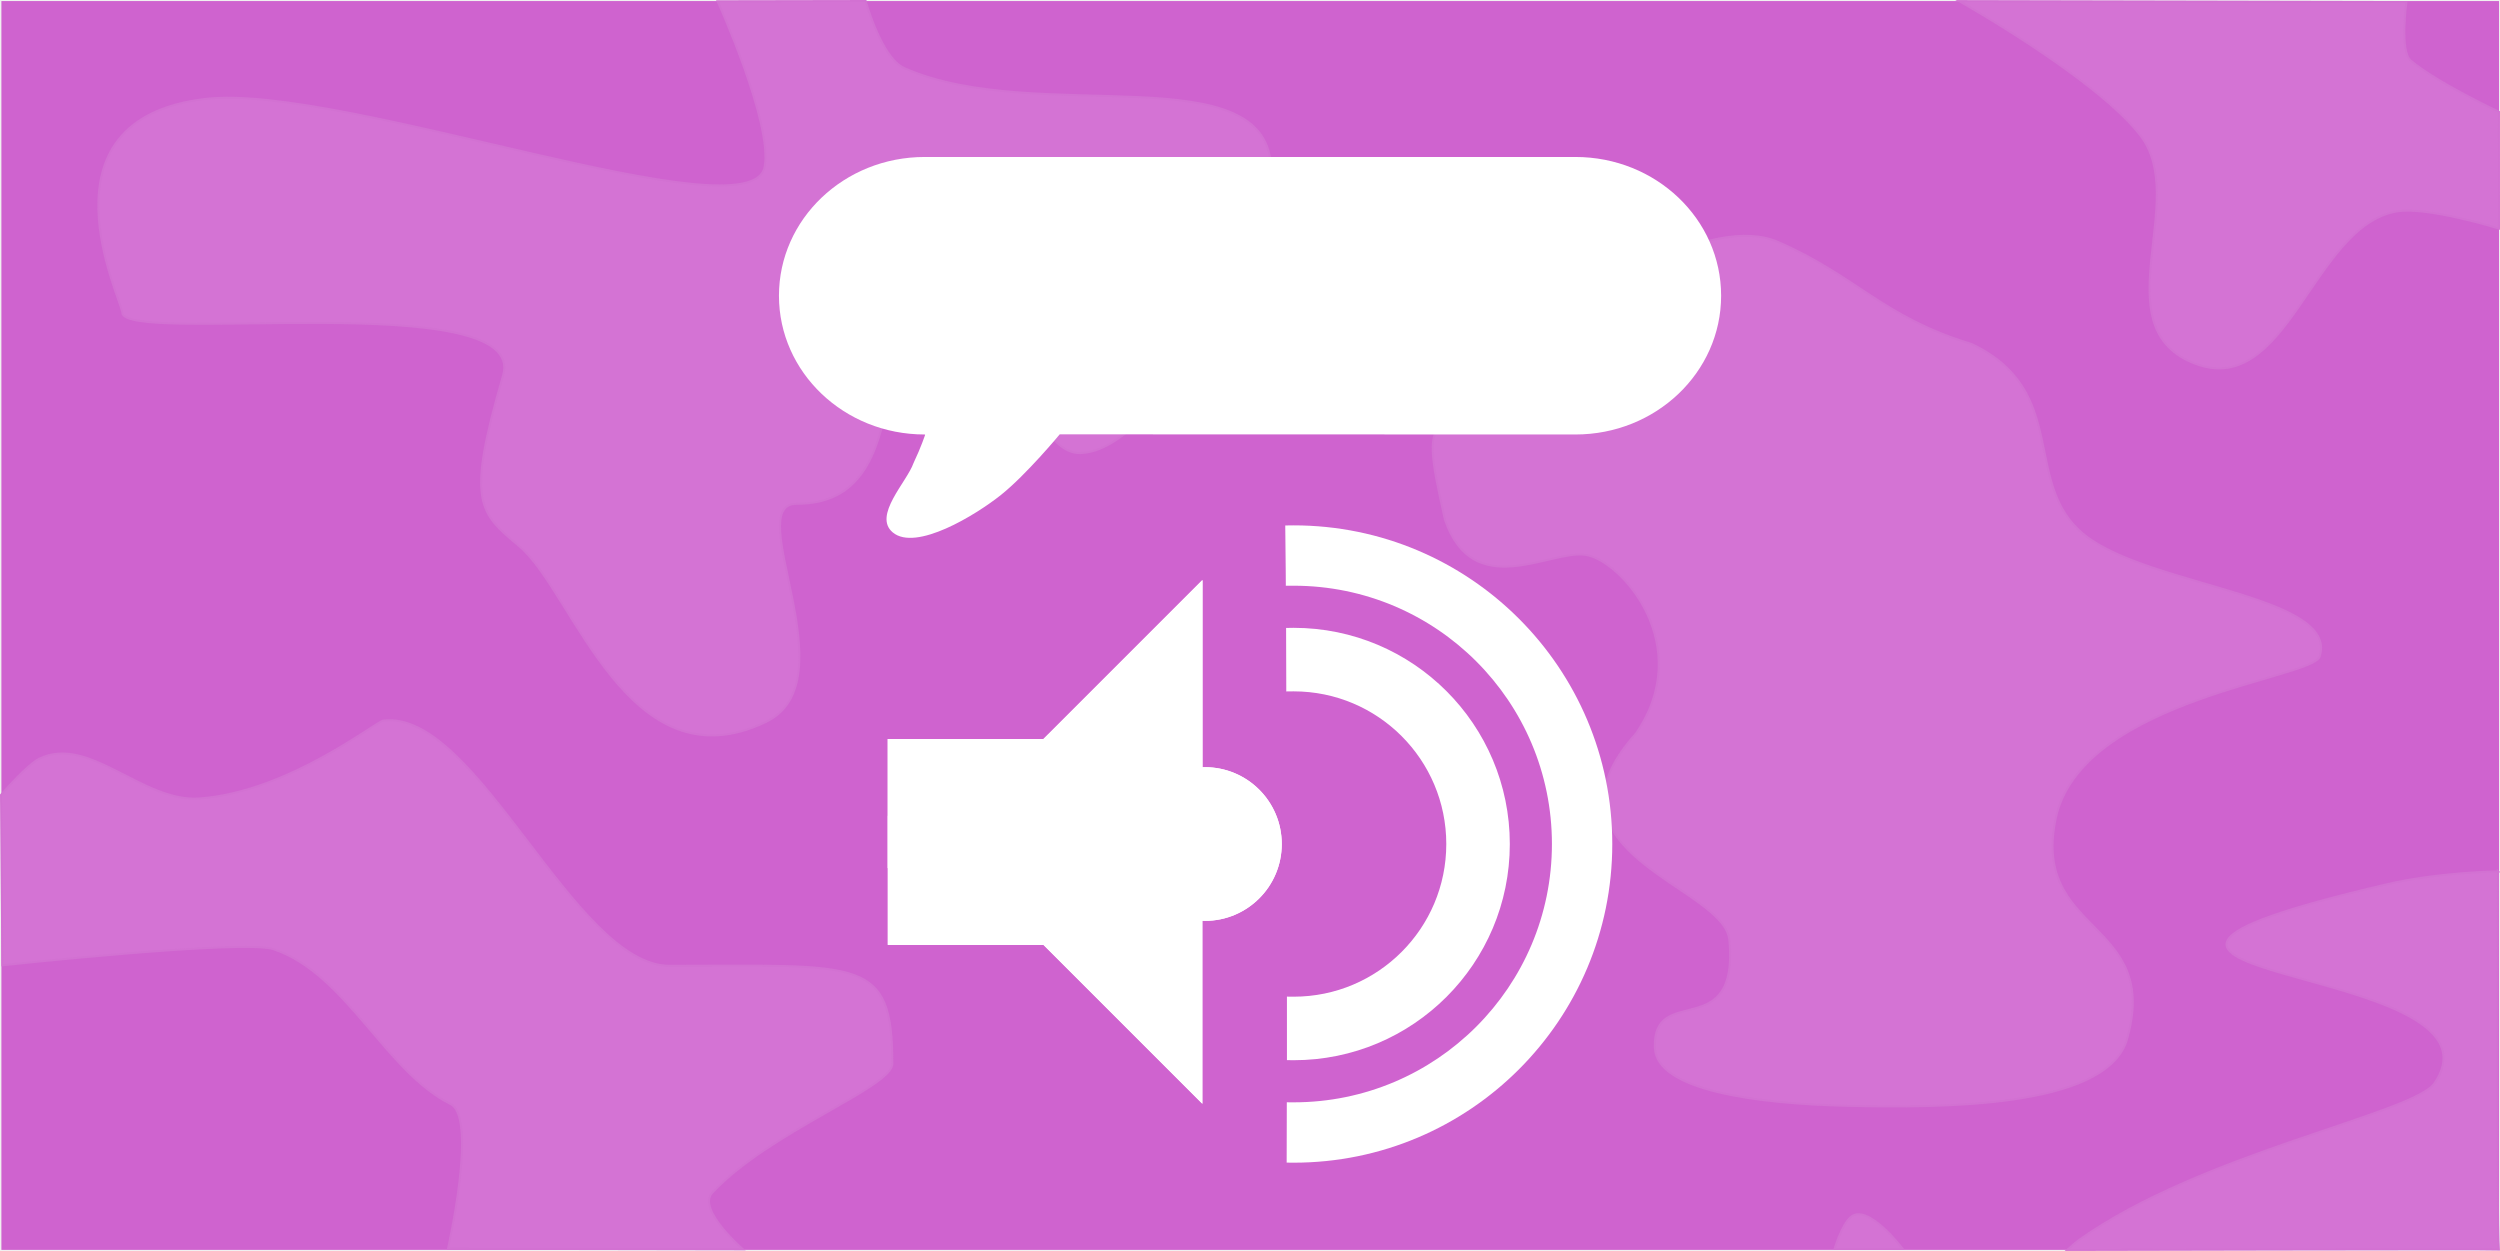
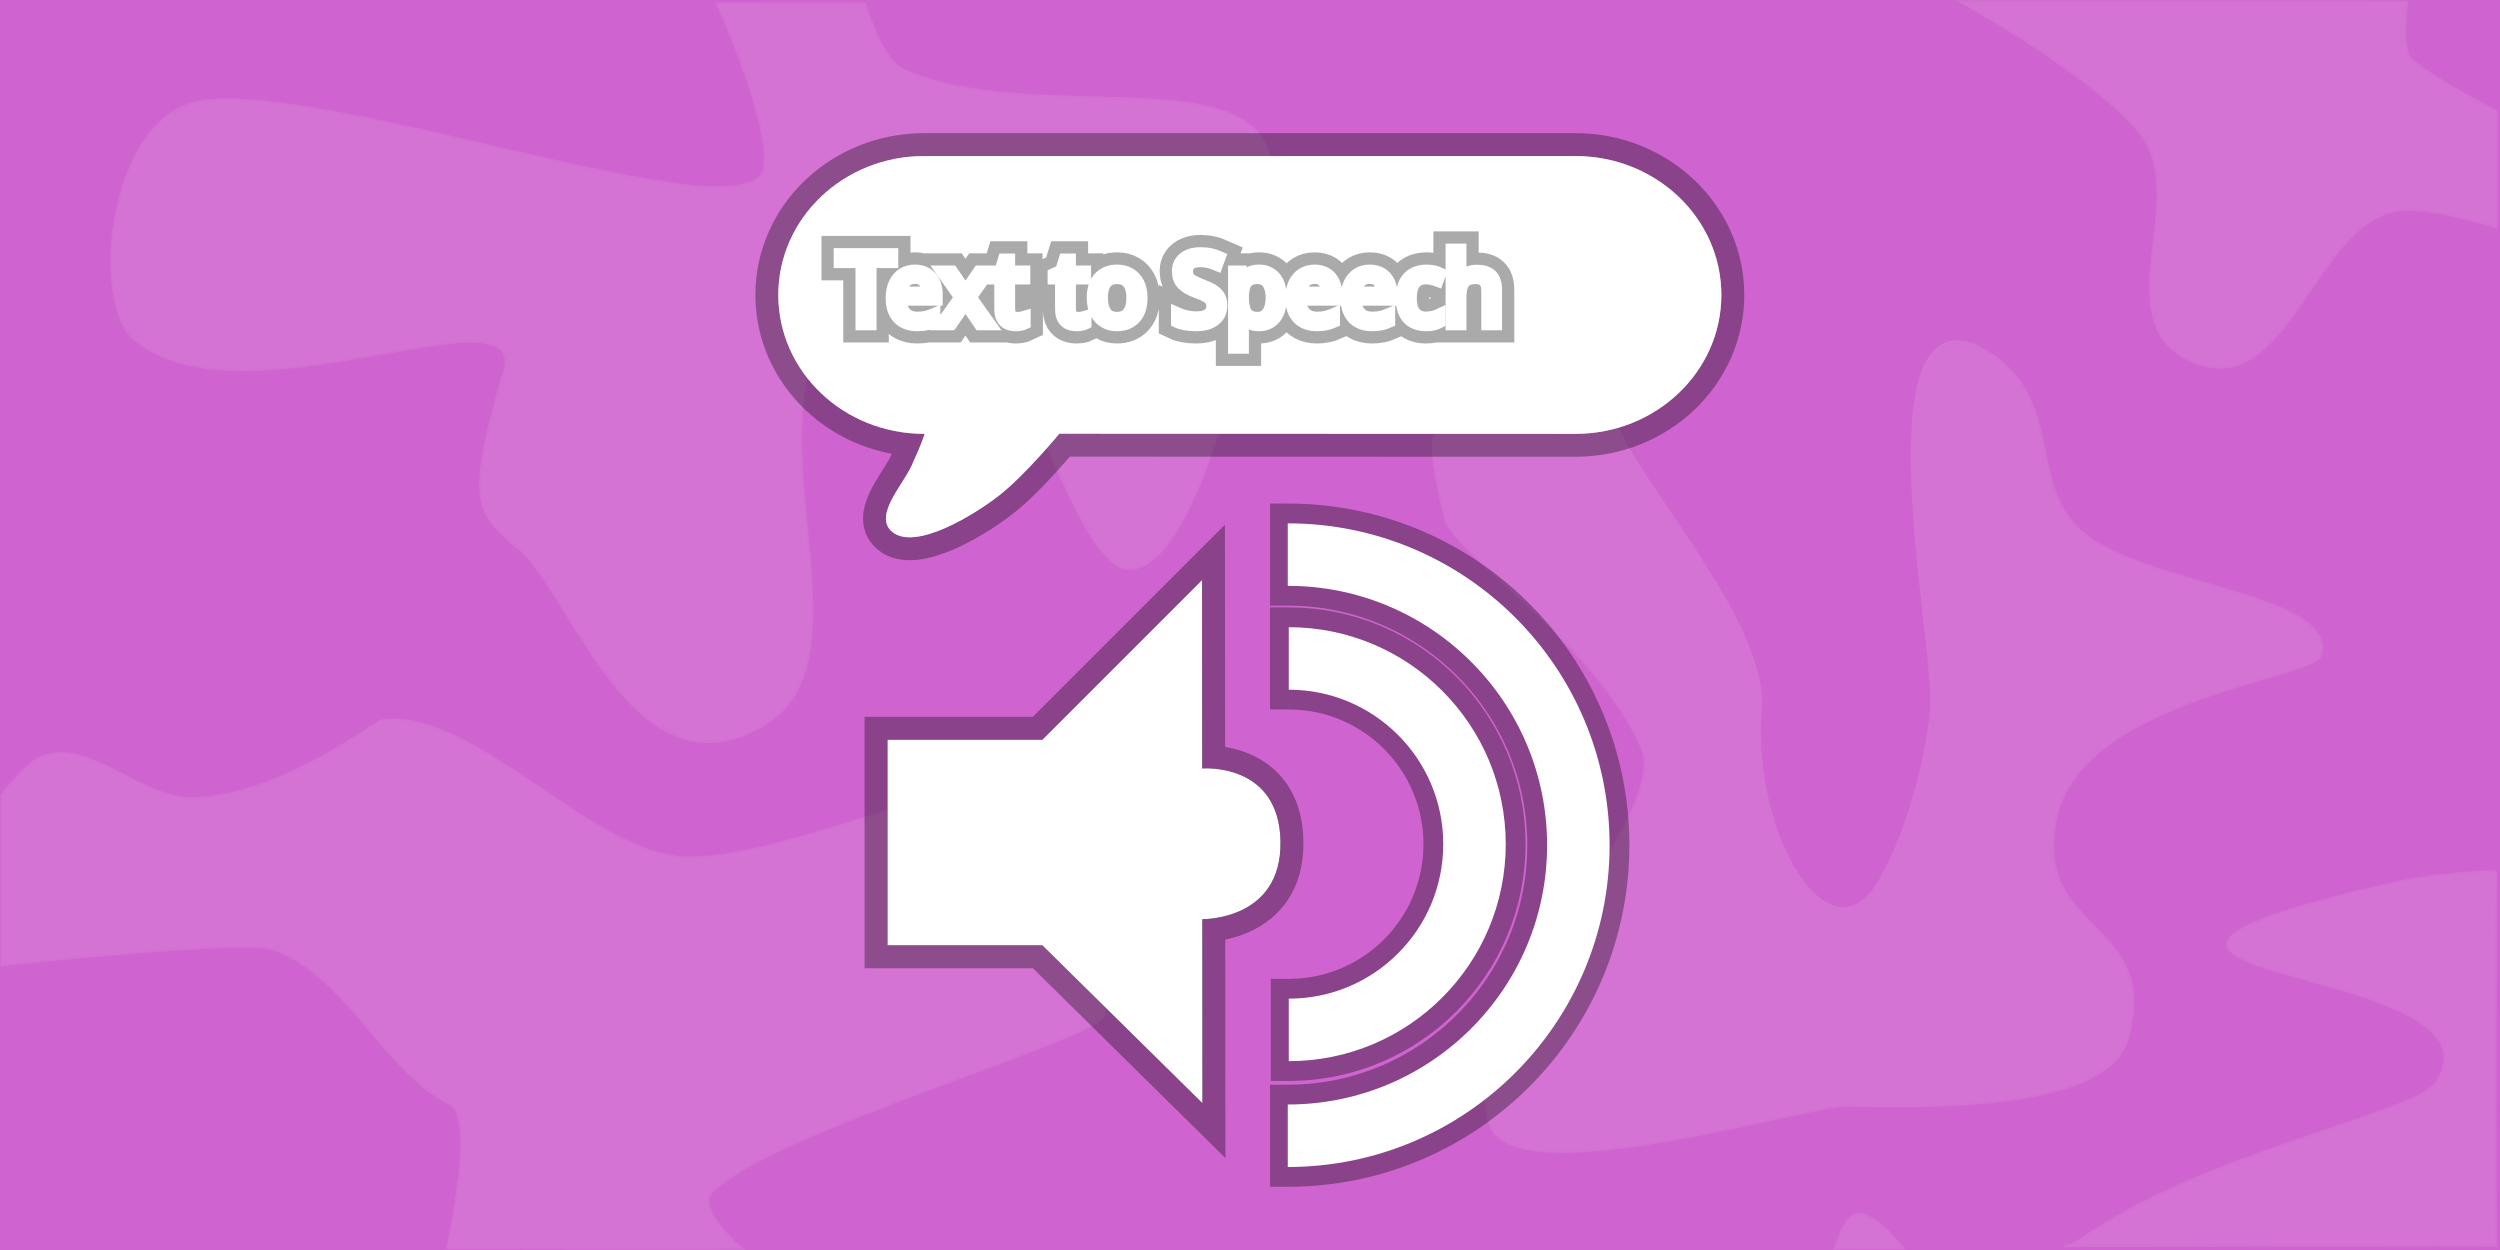
- <svg xmlns="http://www.w3.org/2000/svg" version="1.1" width="600.568" height="300.515" viewBox="0,0,600.568,300.515">
-   <g transform="translate(60.29293,-29.74287)">
+ <svg xmlns="http://www.w3.org/2000/svg" version="1.1" width="600" height="300" viewBox="0,0,600,300">
+   <g transform="translate(59.95783,-29.99787)">
    <g stroke-miterlimit="10">
-       <path d="M-59.958,329.998v-300h600v300z" fill="#cf63cf" stroke-opacity="0.502" stroke="#000000" stroke-width="0" stroke-linecap="butt" stroke-linejoin="miter" />
-       <g fill="#d473d4" stroke="#d271d2" stroke-width="0.5" stroke-linecap="butt" stroke-linejoin="miter">
-         <path d="M47.969,294.962c-15.716,-7.814 -25.041,-31.293 -42.552,-37.209c-7.089,-2.395 -65.128,3.868 -65.128,3.868l-0.332,-40.926c0,0 6.214,-7.238 9.219,-8.69c11.97,-5.787 24.788,10.607 38.564,9.558c21.403,-1.631 42.295,-18.505 44.097,-18.714c22.558,-2.622 45.774,58.918 68.723,58.918c46.116,0 53.5,-2.181 53.5,23.5c0,5.69 -29.565,16.28 -43.287,31.035c-3.69,3.968 7.397,13.551 7.397,13.551l-70.841,-0.122c0,0 7.163,-31.523 0.639,-34.767z" />
-         <path d="M-30.938,104.765c0,-2.817 -21.89,-46.319 19.971,-51.245c32.871,-3.868 131.121,33.302 134.368,16.31c1.992,-10.425 -11.297,-39.773 -11.297,-39.773l35.551,-0.064c0,0 3.8,13.688 9.256,16.109c31.94,14.175 88.15,-3.819 88.15,24.662c0,12.86 -26.296,67.663 -45.994,67.81c-14.858,0.111 -22.514,-54.582 -31.717,-48.329c-20.517,13.94 -5.475,60.519 -36.289,60.519c-13.38,0 12.982,42.649 -7.369,52.403c-33.167,15.896 -46.23,-31.274 -59.19,-42.17c-9.725,-8.176 -12.857,-10.375 -3.927,-41.084c6.228,-21.419 -91.514,-7.14 -91.514,-15.149z" />
-         <path d="M517.785,30.241c0,0 -1.622,11.797 0.997,14.022c6.306,5.357 21.237,12.345 21.237,12.345l0.006,28.023c0,0 -17.066,-5.281 -24.362,-4.135c-20.626,3.239 -26.436,46.315 -49.609,36.2c-20.967,-9.152 -0.398,-38.984 -12.092,-54.312c-10.498,-13.761 -43.596,-32.372 -43.596,-32.372z" />
-         <path d="M539.78,239.073c0,0 -0.353,83.475 0.211,90.823c-1.647,-0.132 -103.671,0.111 -103.671,0.111c0,0 1.911,-1.726 2.905,-2.432c29.444,-20.937 80.379,-30.277 85.347,-37.632c20.276,-30.017 -112.87,-24.076 -11.425,-47.777c12.343,-2.884 26.634,-3.092 26.634,-3.092z" />
-         <path d="M380.422,329.771c0,0 1.718,-5.786 3.875,-7.638c4.089,-3.511 12.472,7.608 12.472,7.608z" />
-         <path d="M337.262,281.458c-0.572,-15.767 20.227,-0.812 17.896,-25.901c-1.203,-12.954 -48.19,-20.99 -22.418,-49.628c14.546,-21.239 -3.644,-41.716 -12.197,-42.918c-8.551,-1.201 -26.85,11.336 -33.682,-8.331c-7.292,-31.857 -1.401,-16.931 20.49,-40.426c13.445,-14.43 43.532,-33.347 59.55,-26.353c18.918,8.261 25.068,18.005 46.386,24.473c24.018,11.343 11.814,33.685 27.254,45.944c15.549,12.345 61.072,14.492 56.41,29.135c-1.678,5.27 -55.489,10.078 -63.121,37.604c-7.233,29.659 25.709,25.128 16.617,55.054c-5.773,15.714 -43.736,15.796 -67.004,15.273c-21.809,-0.49 -45.809,-3.691 -46.18,-13.926z" />
+       <path d="M-59.958,329.998v-300h600v300z" fill="#cf63cf" stroke-opacity="0.502" stroke="#000000" stroke-width="0" stroke-linecap="butt" />
+       <path d="M47.969,294.962c-15.716,-7.814 -25.041,-31.293 -42.552,-37.209c-7.089,-2.395 -64.977,3.868 -64.977,3.868l-0.03,-40.926c0,0 5.762,-7.238 8.767,-8.69c11.97,-5.787 24.788,10.607 38.564,9.558c21.403,-1.631 42.295,-18.505 44.097,-18.714c22.558,-2.622 50.681,32.98 73.63,32.98c27.695,0 86.149,-30.081 106.027,-21.107c13.222,5.969 -6.258,48.369 -6.258,58.628c0,5.69 -80.74,28.198 -94.463,42.952c-3.69,3.968 7.397,13.4 7.397,13.4l-70.841,-0.122c0,0 7.163,-31.373 0.639,-34.617z" fill="#d473d4" stroke="#d271d2" stroke-width="0.5" stroke-linecap="butt" />
+       <path d="M-10.967,54.163c32.871,-3.868 131.121,33.302 134.368,16.31c1.992,-10.425 -11.297,-39.622 -11.297,-39.622l35.551,-0.064c0,0 3.8,13.537 9.256,15.958c31.94,14.175 88.15,-3.819 88.15,24.662c0,12.86 -14.378,95.003 -34.076,95.151c-14.858,0.111 -34.432,-81.923 -43.635,-75.669c-3.913,2.658 -21.224,7.36 -26.139,13.185c-23.113,27.391 9.25,83.476 -17.518,99.737c-31.434,19.095 -46.23,-31.274 -59.19,-42.17c-9.725,-8.176 -12.857,-10.375 -3.927,-41.084c9.15,-24.167 -61.821,12.961 -88.236,-9.026c-10.789,-8.98 -6.218,-54.673 16.693,-57.369z" fill="#d473d4" stroke="#d271d2" stroke-width="0.5" stroke-linecap="butt" />
+       <path d="M517.785,30.392c0,0 -1.622,11.647 0.997,13.871c6.306,5.357 20.443,12.345 20.443,12.345l0.006,28.023c0,0 -16.272,-5.281 -23.567,-4.135c-20.626,3.239 -26.436,46.315 -49.609,36.2c-20.967,-9.152 -0.398,-38.984 -12.092,-54.312c-10.498,-13.761 -43.596,-32.07 -43.596,-32.07z" fill="#d473d4" stroke="#d271d2" stroke-width="0.5" stroke-linecap="butt" />
+       <path d="M539.137,239.073c0,0 -0.503,82.53 0.06,89.878c-1.647,-0.132 -102.877,0.111 -102.877,0.111c0,0 1.911,-0.781 2.905,-1.487c29.444,-20.937 80.379,-30.277 85.347,-37.632c20.276,-30.017 -112.87,-24.076 -11.425,-47.777c12.343,-2.884 25.99,-3.092 25.99,-3.092z" fill="#d473d4" stroke="#d271d2" stroke-width="0.5" stroke-linecap="butt" />
+       <path d="M380.422,329.62c0,0 1.718,-5.786 3.875,-7.638c4.089,-3.511 12.472,7.608 12.472,7.608z" fill="#d473d4" stroke="#d271d2" stroke-width="0.5" stroke-linecap="butt" />
+       <path d="M334.121,209.693c-10.828,-25.122 -44.108,-45.941 -47.26,-55.013c-7.292,-31.857 -1.401,-16.931 20.49,-40.426c13.445,-14.43 43.532,-33.347 59.55,-26.353c18.918,8.261 25.068,18.005 46.386,24.473c24.018,11.343 11.814,33.685 27.254,45.944c15.549,12.345 61.072,14.492 56.41,29.135c-1.678,5.27 -55.489,10.078 -63.121,37.604c-7.233,29.659 25.709,25.128 16.617,55.054c-5.773,15.714 -43.736,15.796 -67.004,15.273c-9.557,-0.215 -77.774,20.943 -85.516,5.293c-9.924,-20.061 43.298,-74.503 36.194,-90.984z" fill="#d473d4" stroke="#d271d2" stroke-width="0.5" stroke-linecap="butt" />
+       <path d="M403.285,199.108c-0.209,6.969 -4.221,28.606 -12.75,42.72c-11.39,18.848 -30.005,-11.288 -27.682,-41.597c2.19,-28.575 -55.689,-78.888 -29.482,-79.46c25.745,-0.562 12.359,-56.684 19.8,-44.674c47.922,10.691 72.571,19.406 78.748,34.624c2.289,5.64 -4.322,10.448 -9.389,6.62c-38.661,-29.209 -18.671,62.606 -19.245,81.766z" fill="#cf63cf" stroke="none" stroke-width="0" stroke-linecap="butt" />
+       <path d="M194.278,134.083c0,0 -8.002,9.68 -14.111,14.556c-6.109,4.875 -20.477,13.633 -26,9c-4.808,-4.033 3.394,-12.096 5,-16.667c1.852,-3.908 2.778,-6.778 2.778,-6.778l-0.111,-0.075c-19.33,0 -35,-14.924 -35,-33.333v0c0,-18.409 15.67,-33.333 35,-33.333h156.333c19.33,0 35,14.924 35,33.333v0c0,18.409 -15.67,33.333 -35,33.333z" fill="#ffffff" stroke-opacity="0.333" stroke="#000000" stroke-width="11" stroke-linecap="round" />
+       <path d="M194.278,134.083c0,0 -8.002,9.68 -14.111,14.556c-6.109,4.875 -20.477,13.633 -26,9c-4.808,-4.033 3.394,-12.096 5,-16.667c1.852,-3.908 2.778,-6.778 2.778,-6.778l-0.111,-0.075c-19.33,0 -35,-14.924 -35,-33.333v0c0,-18.409 15.67,-33.333 35,-33.333h156.333c19.33,0 35,14.924 35,33.333v0c0,18.409 -15.67,33.333 -35,33.333z" fill="#ffffff" stroke="#000000" stroke-width="0" stroke-linecap="round" />
+       <g fill="none" stroke-opacity="0.333" stroke="#000000" stroke-width="24.5" stroke-linecap="butt">
+         <path d="M244.842,188.025c0.142,0 4.789,0.001 4.93,0.002c24.422,0.229 44.149,20.097 44.149,44.573c0,24.434 -19.659,44.276 -44.023,44.571c-0.184,0.002 -4.685,0.003 -4.869,0.003" />
+         <path d="M244.852,163.101c0.23,0 4.714,0.001 4.943,0.003c38.198,0.37 69.049,31.449 69.049,69.735c0,38.335 -30.931,69.446 -69.198,69.736c-0.18,0.001 -4.614,0.002 -4.795,0.002" />
      </g>
-       <path d="M194.278,134.083c0,0 -8.002,9.68 -14.111,14.556c-6.109,4.875 -20.477,13.633 -26,9c-4.808,-4.033 3.394,-12.096 5,-16.667c1.852,-3.908 2.778,-6.778 2.778,-6.778l-0.111,-0.075c-19.33,0 -35,-14.924 -35,-33.333v0c0,-18.409 15.67,-33.333 35,-33.333h156.333c19.33,0 35,14.924 35,33.333v0c0,18.409 -15.67,33.333 -35,33.333z" fill="#ffffff" stroke="#000000" stroke-width="0" stroke-linecap="round" stroke-linejoin="miter" />
-       <path d="M250.469,155.949c42.278,0 76.551,34.273 76.551,76.551c0,42.278 -34.273,76.551 -76.551,76.551c-0.558,0 -1.115,-0.006 -1.671,-0.018c0.168,-36.365 0.004,-72.731 -0.078,-109.096c-0.033,-14.654 -0.071,-29.309 -0.261,-43.962c0.668,-0.017 1.338,-0.026 2.01,-0.026z" fill="#ffffff" stroke="none" stroke-width="1" stroke-linecap="butt" stroke-linejoin="miter" />
-       <path d="M250.469,170.447c34.271,0 62.053,27.782 62.053,62.053c0,34.271 -27.782,62.053 -62.053,62.053c-0.542,0 -2.858,-0.007 -3.396,-0.021c0.075,-31.531 1.718,-63.064 1.647,-94.595c-0.022,-9.821 -1.822,-19.642 -1.893,-29.463c0.62,-0.018 3.018,-0.028 3.642,-0.028z" fill="#cf63cf" stroke="none" stroke-width="1" stroke-linecap="butt" stroke-linejoin="miter" />
-       <path d="M250.469,180.564c28.683,0 51.936,23.253 51.936,51.936c0,28.683 -23.253,51.936 -51.936,51.936c-0.536,0 -1.071,-0.008 -1.603,-0.024c0.03,-28.158 -0.083,-56.317 -0.146,-84.475c-0.014,-6.448 -0.03,-12.895 -0.059,-19.343c0.6,-0.021 1.203,-0.031 1.808,-0.031z" fill="#ffffff" stroke="none" stroke-width="1" stroke-linecap="butt" stroke-linejoin="miter" />
-       <path d="M250.469,195.825c20.256,0 36.675,16.42 36.675,36.675c0,20.256 -16.42,36.675 -36.675,36.675c-0.536,0 -2.845,-0.011 -3.375,-0.034c-0.012,-23.068 -0.155,-71.918 -0.159,-73.275c0.583,-0.027 2.944,-0.041 3.534,-0.041z" fill="#cf63cf" stroke="none" stroke-width="1" stroke-linecap="butt" stroke-linejoin="miter" />
-       <path d="M152.98,238.284v-31.014h37.414l38.153,-38.153v69.659z" fill="#ffffff" stroke="none" stroke-width="1" stroke-linecap="butt" stroke-linejoin="miter" />
-       <path d="M228.546,225.238v69.659l-38.153,-38.153h-37.414v-31.014z" fill="#ffffff" stroke="none" stroke-width="1" stroke-linecap="butt" stroke-linejoin="miter" />
-       <path d="M210.701,232.5c0,-10.196 8.265,-18.461 18.461,-18.461c10.196,0 18.461,8.265 18.461,18.461c0,10.196 -8.265,18.461 -18.461,18.461c-10.196,0 -18.461,-8.265 -18.461,-18.461z" fill="#ffffff" stroke="none" stroke-width="1" stroke-linecap="butt" stroke-linejoin="miter" />
-       <g fill="#ffffff" stroke="none" stroke-width="1" stroke-linecap="round" stroke-linejoin="round">
-         <path d="M152.98,207.27h37.414l38.153,-38.153v125.78l-38.153,-38.153h-37.414z" />
-         <path d="M152.98,238.284v-31.014h37.414l38.153,-38.153v44.931c0.204,-0.007 0.409,-0.01 0.615,-0.01c10.196,0 18.461,8.265 18.461,18.461c0,10.196 -8.265,18.461 -18.461,18.461c-8.033,0 -14.868,-5.131 -17.406,-12.294z" />
-       </g>
+       <g fill="none" stroke="none" stroke-width="1" stroke-linecap="butt" font-family="sans-serif" font-weight="normal" font-size="12" text-anchor="start" />
+       <path d="M249.346,188.025c24.618,0 44.575,19.957 44.575,44.575c0,24.618 -19.957,44.575 -44.575,44.575" fill="none" stroke="#ffffff" stroke-width="15" stroke-linecap="butt" />
+       <path d="M249.107,163.101c38.515,0 69.738,31.223 69.738,69.738c0,38.515 -31.223,69.738 -69.738,69.738" fill="none" stroke="#ffffff" stroke-width="15" stroke-linecap="butt" />
+       <path d="M153.038,256.877v-49.347h37.158l38.338,-38.338l0.034,45.233c0,0 18.487,-1.544 18.794,17.547c0.305,19.009 -18.767,18.628 -18.767,18.628l0.033,44.169l-38.432,-37.892z" fill="#000000" stroke-opacity="0.333" stroke="#000000" stroke-width="11" stroke-linecap="butt" />
+       <path d="M153.038,256.877v-49.347h37.158l38.338,-38.338l0.034,45.233c0,0 18.487,-1.544 18.794,17.547c0.305,19.009 -18.767,18.628 -18.767,18.628l0.033,44.169l-38.432,-37.892z" fill="#ffffff" stroke="none" stroke-width="0" stroke-linecap="butt" />
+       <text transform="translate(141.361,107.7888) scale(0.58713,0.58713)" font-size="40" xml:space="preserve" fill="#000000" stroke-opacity="0.333" stroke="#000000" stroke-width="15" stroke-linecap="butt" font-family="&quot;Doto&quot;, Sans Serif" font-weight="normal" text-anchor="start">
+         <tspan x="0" dy="0">Text to Speech</tspan>
+       </text>
+       <text transform="translate(141.361,107.7888) scale(0.58713,0.58713)" font-size="40" xml:space="preserve" fill="#000000" stroke="#ffffff" stroke-width="5" stroke-linecap="butt" font-family="&quot;Doto&quot;, Sans Serif" font-weight="normal" text-anchor="start">
+         <tspan x="0" dy="0">Text to Speech</tspan>
+       </text>
    </g>
  </g>
</svg>
